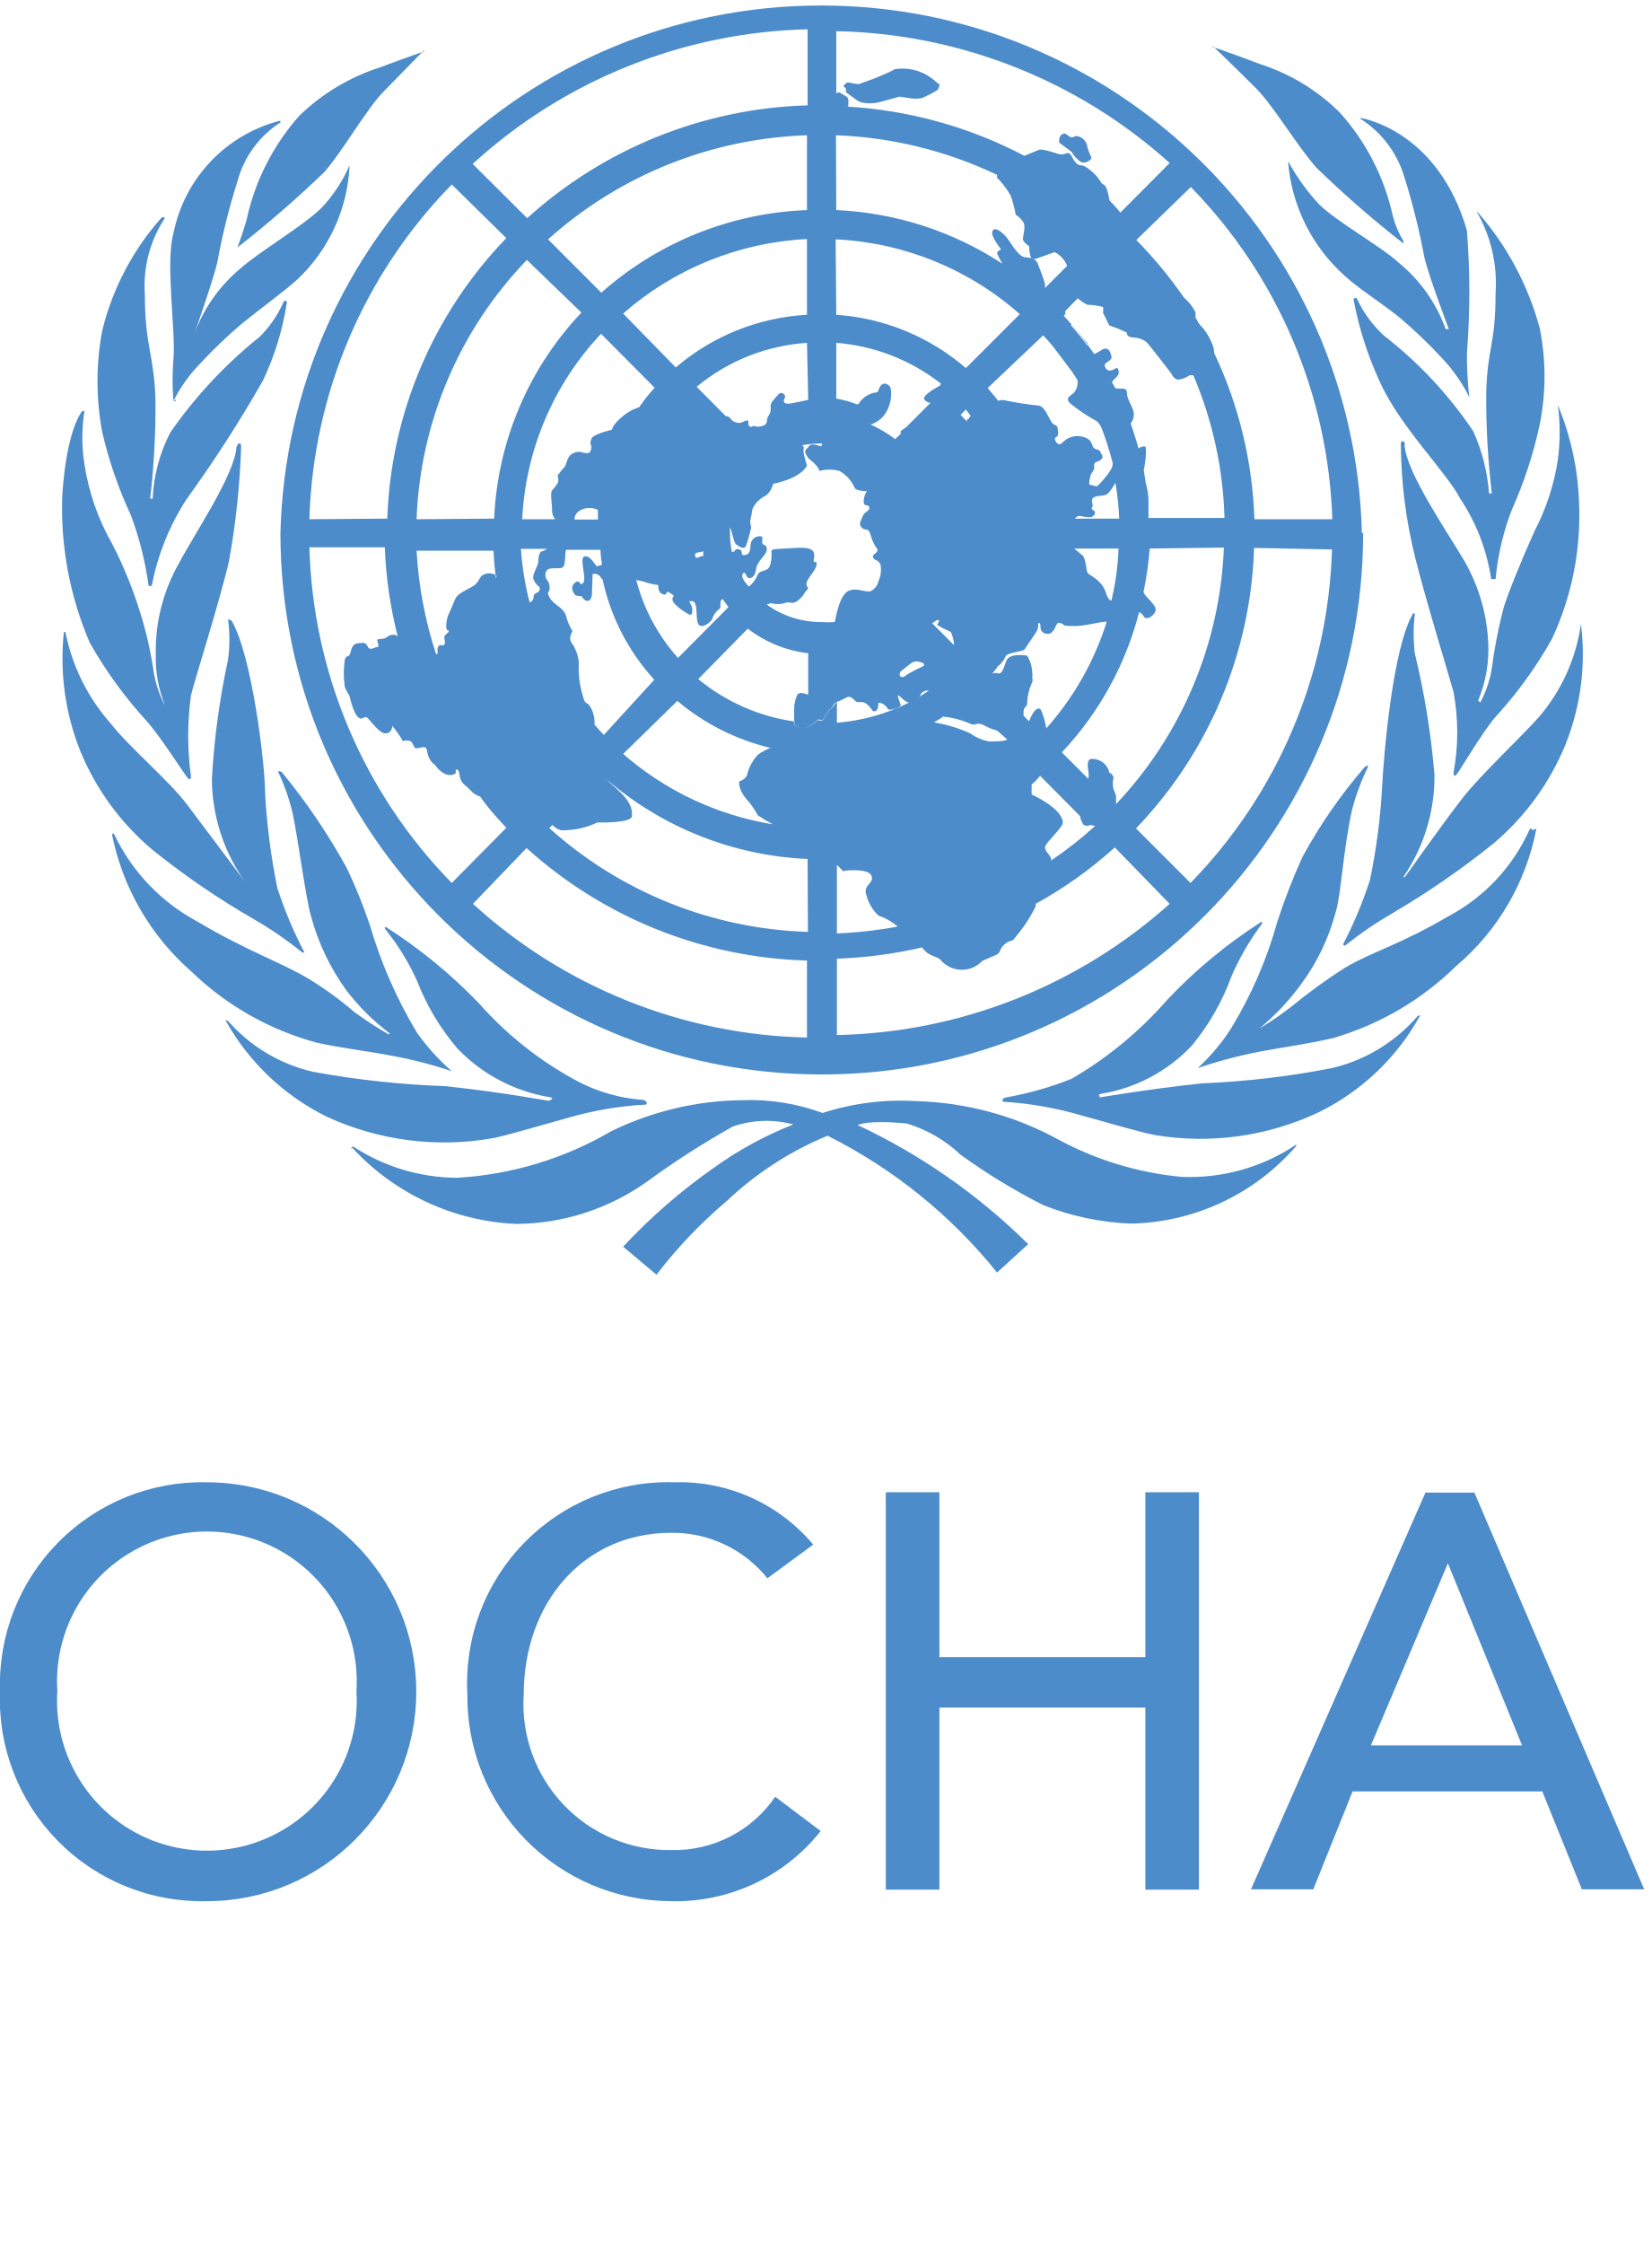
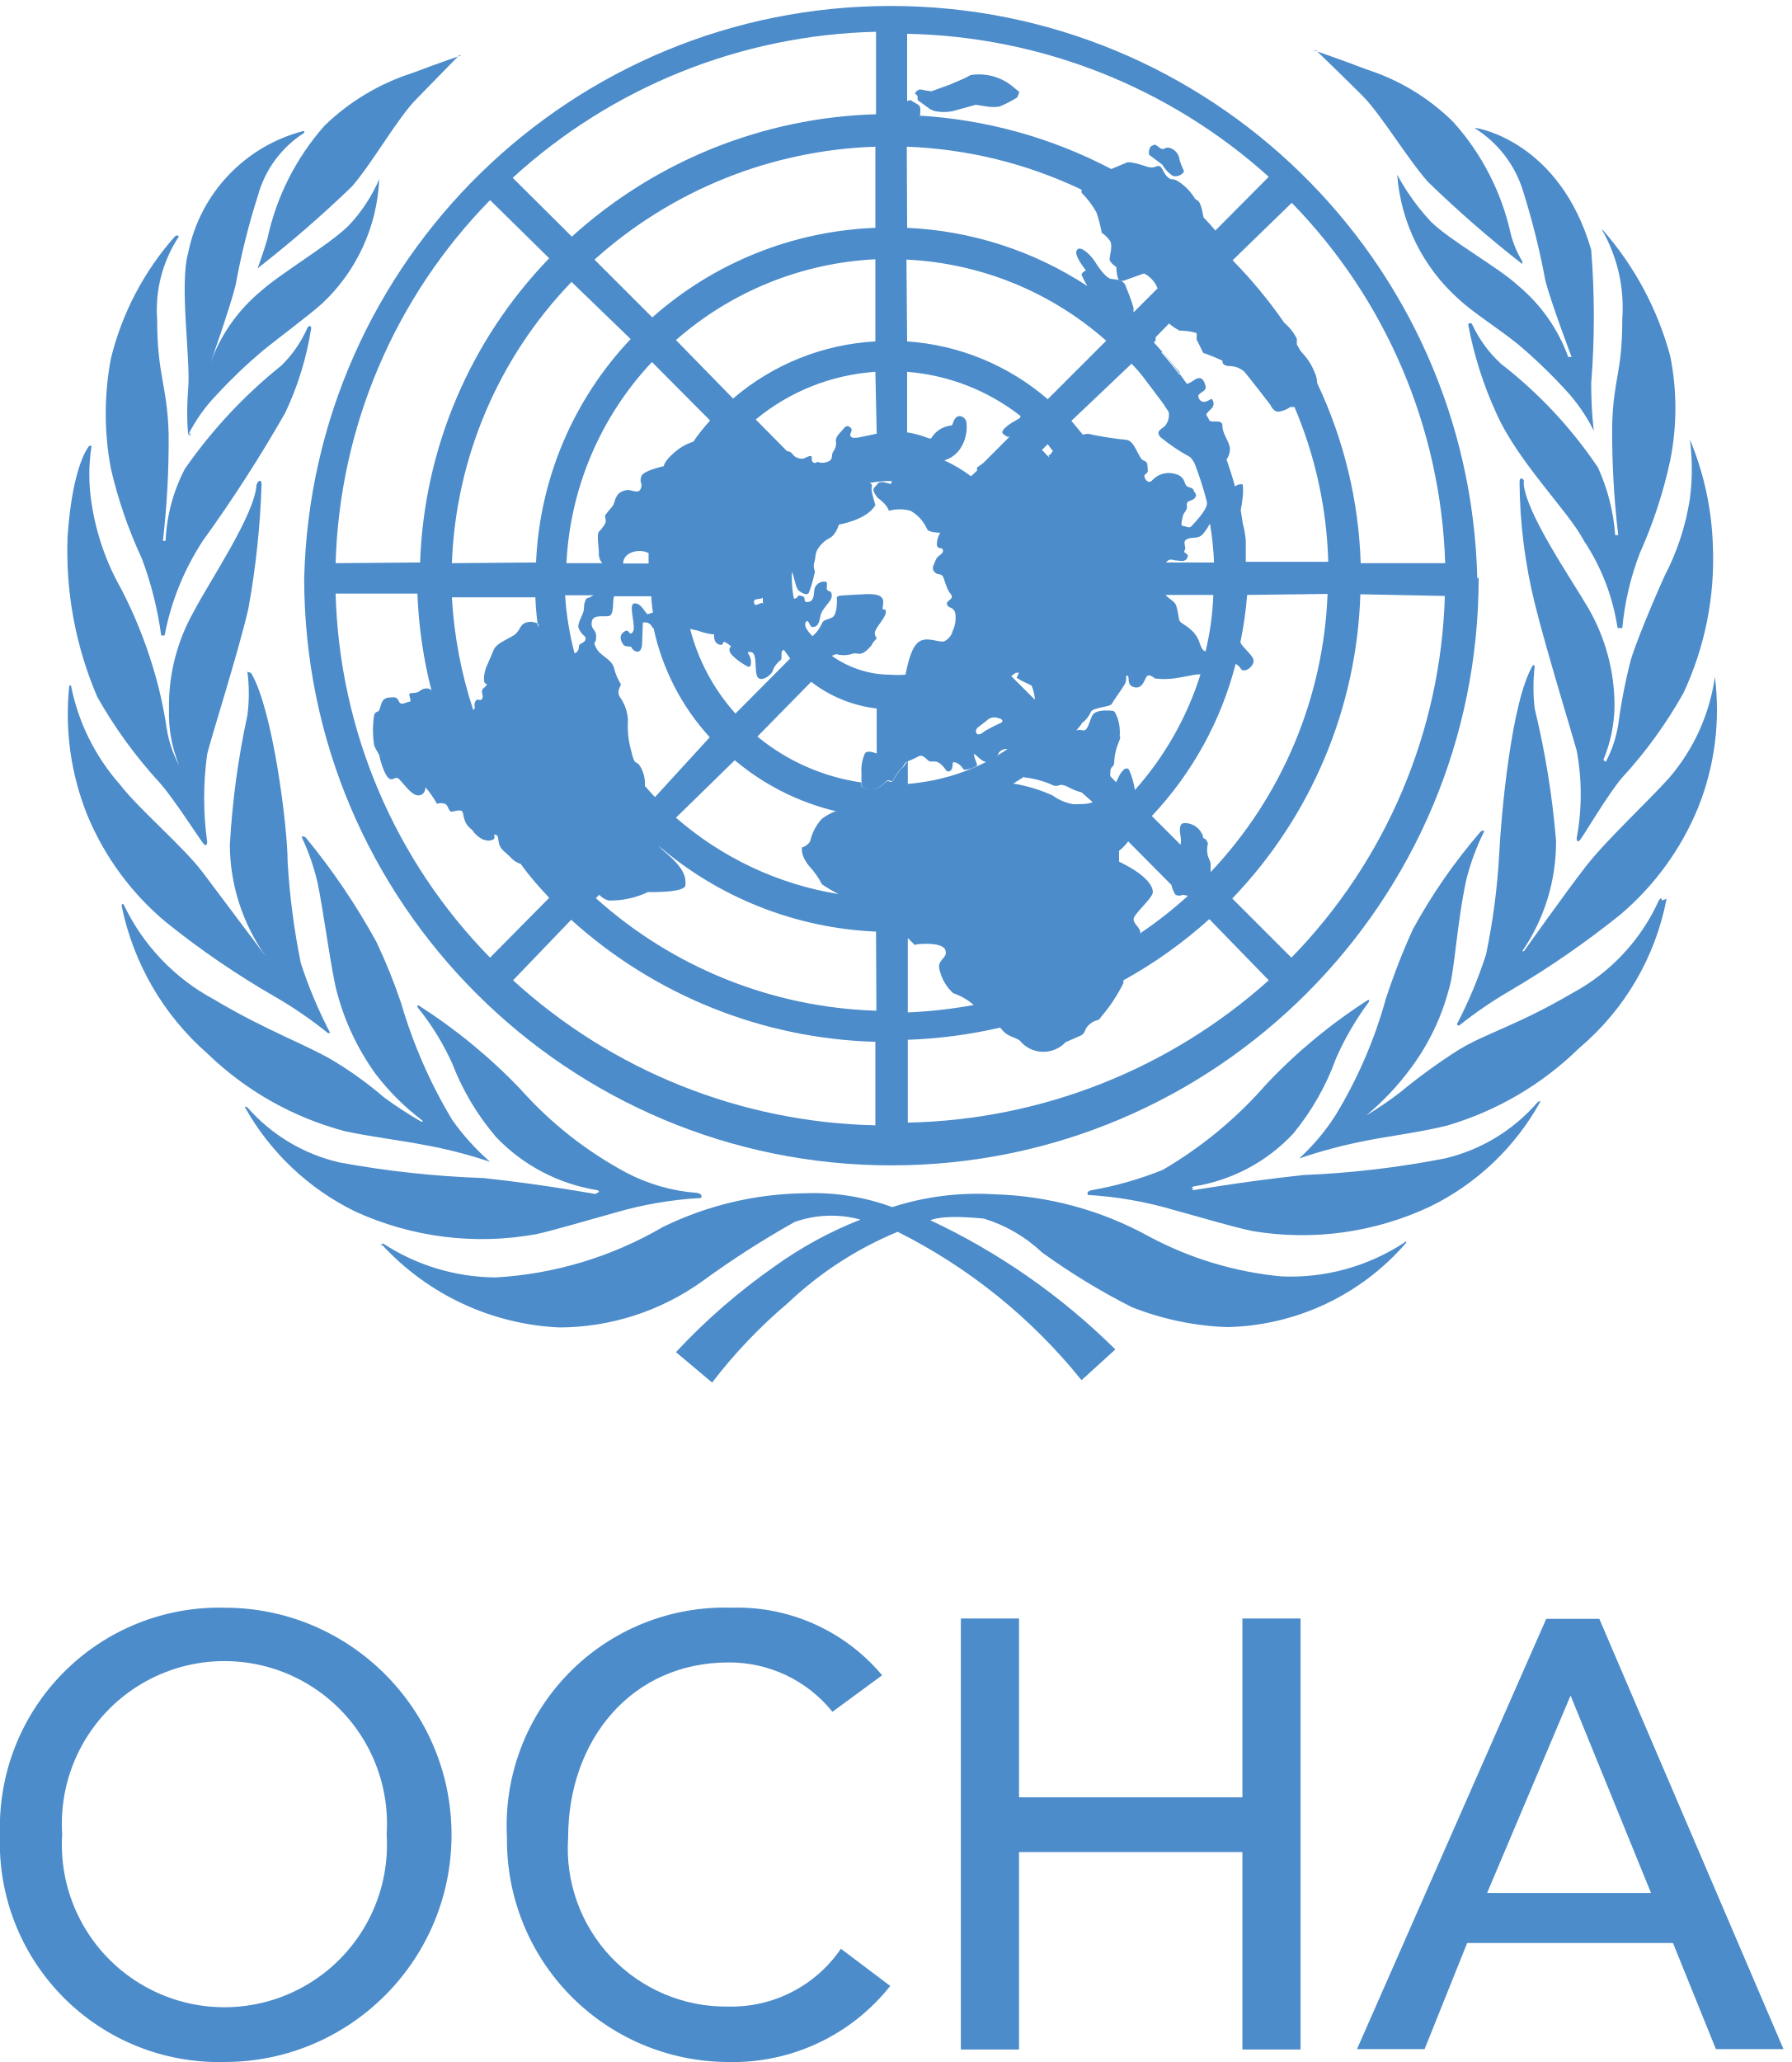
- <svg xmlns="http://www.w3.org/2000/svg" viewBox="0 0 53 72">
+ <svg xmlns="http://www.w3.org/2000/svg" viewBox="0 0 53 61">
  <defs>
    <style>.cls-1,.cls-2{fill:#4c8cca;}.cls-2{fill-rule:evenodd;}</style>
  </defs>
  <g id="Layer_2" data-name="Layer 2">
    <g id="Layer_1-2" data-name="Layer 1">
      <path class="cls-1" d="M0,54.26a6.49,6.49,0,0,1,6.64-6.7A6.7,6.7,0,0,1,6.64,61,6.48,6.48,0,0,1,0,54.26m11.44,0a4.81,4.81,0,1,0-9.6,0,4.81,4.81,0,1,0,9.6,0" />
      <path class="cls-1" d="M24.63,50.64a3.91,3.91,0,0,0-3.08-1.46c-2.86,0-4.74,2.29-4.74,5.18a4.68,4.68,0,0,0,4.74,5,3.92,3.92,0,0,0,3.33-1.71l1.46,1.1A5.94,5.94,0,0,1,21.52,61,6.56,6.56,0,0,1,15,54.36a6.45,6.45,0,0,1,6.64-6.8,5.59,5.59,0,0,1,4.46,2Z" />
      <polygon class="cls-1" points="28.43 47.88 30.15 47.88 30.15 53.17 36.76 53.17 36.76 47.88 38.48 47.88 38.48 60.63 36.76 60.63 36.76 54.79 30.15 54.79 30.15 60.63 28.43 60.63 28.43 47.88" />
      <path class="cls-1" d="M45.75,47.89h1.57l5.45,12.73h-2l-1.27-3.14H43.41l-1.26,3.14h-2ZM48.85,56l-2.38-5.84h0L44,56Z" />
      <path class="cls-2" d="M29.55,21.25a.32.32,0,0,0-.36.07l-.28.22s-.08.11,0,.17.22-.08.22-.08l.28-.15.17-.08s.18-.06,0-.15m7.32-3.65A11.17,11.17,0,0,1,36.7,19c.06.16.37.37.39.54s-.28.4-.38.24a.37.37,0,0,0-.15-.14,10.28,10.28,0,0,1-2.48,4.5l.85.85a.69.69,0,0,0,0-.25c-.05-.29,0-.39.11-.39a.56.56,0,0,1,.55.38c0,.13.07,0,.15.22a.74.74,0,0,0,0,.38,1.3,1.3,0,0,1,.08.21c0,.06,0,.13,0,.26a12.69,12.69,0,0,0,3.46-8.23Zm-3.15,10a12.31,12.31,0,0,0,1.4-1.1L35,26.47a.25.25,0,0,1-.22,0,.79.79,0,0,1-.12-.29l-1.28-1.29a1.37,1.37,0,0,1-.27.28v.32c.81.39,1,.72,1,.9s-.57.65-.57.8.21.26.2.41a.3.3,0,0,1,0,.09m-6.88.06v2.2a14,14,0,0,0,1.95-.22,1.82,1.82,0,0,0-.61-.35,1.34,1.34,0,0,1-.39-.65c-.13-.35.26-.37.16-.63s-.89-.16-.89-.16.12.16-.22-.19m-.94-.19A10.59,10.59,0,0,1,19.46,25a4,4,0,0,0,.3.28c.49.43.54.68.52.91s-1.11.2-1.11.2h0a2.56,2.56,0,0,1-1.16.25.57.57,0,0,1-.28-.17l-.1.1a13,13,0,0,0,8.3,3.33Zm-10-9a8.65,8.65,0,0,1-.08-.89H13.37A13,13,0,0,0,14,21h0c.1-.05,0-.11.06-.24s.15,0,.2-.08,0-.13,0-.23.13-.12.14-.2-.06.06-.08-.14a1,1,0,0,1,.11-.47s.08-.19.18-.42.53-.34.67-.49.11-.29.36-.33a.42.42,0,0,1,.3.07m-.08-1.83a10.25,10.25,0,0,1,2.8-6.61L16.91,8.34a12.66,12.66,0,0,0-3.54,8.32ZM19.3,9.39a10.55,10.55,0,0,1,6.6-2.65V4.34a13.07,13.07,0,0,0-8.31,3.34Zm7.54-2.65a10.59,10.59,0,0,1,5.33,1.72A2.9,2.9,0,0,1,32,8.13c0-.07.13-.13.13-.13-.29-.38-.34-.55-.24-.63s.37.15.52.39.34.47.46.49.39,0,.45.25a5.65,5.65,0,0,1,.22.61.65.65,0,0,0,0,.13l.71-.71a.83.83,0,0,0-.4-.44l-.51.18s-.18.09-.25,0a1.1,1.1,0,0,1-.06-.37s-.2-.13-.2-.23.11-.44,0-.56a.78.78,0,0,0-.23-.22,4.28,4.28,0,0,0-.16-.61A2.75,2.75,0,0,0,32,5.7a.62.62,0,0,0,0-.09,13.13,13.13,0,0,0-5.17-1.27Zm7.3,3.39.19.21c.19.22.37.44.54.67l.25.35a1.28,1.28,0,0,0,.25-.14c.16-.09.25,0,.3.2s-.31.18-.19.38.33,0,.37,0a.2.2,0,0,1,0,.28c-.07.08-.14.12-.16.19a1.62,1.62,0,0,1,.1.18c.14.06.38-.06.38.16s.19.43.22.64a.51.51,0,0,1-.1.34c.09.27.18.53.25.8a.28.28,0,0,1,.23-.06v0a1.78,1.78,0,0,1,0,.36,3.92,3.92,0,0,1-.06.4l.06.39a2.68,2.68,0,0,1,.09.52h0c0,.21,0,.41,0,.62h2.44a12.56,12.56,0,0,0-1-4.58h-.12a.8.8,0,0,1-.36.14c-.15,0-.23-.2-.23-.2s-.69-.9-.79-1a.69.69,0,0,0-.4-.15c-.27,0-.23-.16-.23-.16a5.85,5.85,0,0,0-.57-.23l-.2-.41a.42.42,0,0,0,0-.18,1.88,1.88,0,0,0-.5-.07,1.45,1.45,0,0,1-.31-.21l-.4.41a.33.33,0,0,1,0,.1m9.56,7A17.36,17.36,0,0,1,9,17.12a17.36,17.36,0,0,1,34.71,0M26.39,14.23h-.05a3.18,3.18,0,0,0-.62.06c.05,0,.1.05.07.13s.11.52.11.52c-.24.44-1.08.58-1.08.58s-.08.29-.26.39a.9.9,0,0,0-.35.31c-.1.14-.07.27-.12.43s.06.24,0,.35a3.35,3.35,0,0,1-.16.54c-.06.09-.21,0-.3-.07s-.15-.49-.2-.55a0,0,0,0,0,0,0,1.27,1.27,0,0,0,0,.2,2.88,2.88,0,0,0,.06.59c.12,0,.1-.09.14-.09.29,0,.1.19.24.19s.21-.06.22-.33a.29.29,0,0,1,.34-.27c.08,0,0,.2.05.25s.13,0,.13.17-.3.36-.34.61-.11.3-.22.31-.12-.28-.21-.14.2.41.2.41a1,1,0,0,0,.28-.38c.05-.12.17-.1.31-.18s.14-.48.13-.57.15-.07.79-.11.6.17.57.36.09,0,.09.16-.24.39-.31.56.1.19,0,.27a.63.63,0,0,0-.12.17c-.35.4-.38.16-.59.25a.8.8,0,0,1-.45,0l-.13.05a3,3,0,0,0,1.74.56,3.15,3.15,0,0,0,.44,0c.07-.33.18-.87.44-1s.59.08.73,0a.47.47,0,0,0,.23-.3.89.89,0,0,0,.07-.54c-.07-.19-.2-.11-.24-.24s.25-.14.1-.32-.17-.48-.25-.54-.14,0-.23-.11,0-.21.05-.35.23-.16.21-.28-.15,0-.18-.16a.64.64,0,0,1,.1-.36s-.35,0-.39-.11a1.16,1.16,0,0,0-.49-.54,1.22,1.22,0,0,0-.64,0c-.05-.19-.34-.39-.34-.39-.22-.3-.08-.27,0-.4s.36,0,.4,0,0,0,0,0M36.47,7.7A14,14,0,0,1,38,9.55a1.48,1.48,0,0,1,.37.47c0,.07,0,.13,0,.17l.11.19.05.06a1.74,1.74,0,0,1,.36.56.75.75,0,0,1,.08.33,13.44,13.44,0,0,1,1.29,5.33h2.5A16,16,0,0,0,38.22,6ZM27.19,3.42A14,14,0,0,1,32.88,5l.48-.2s-.16,0,.08,0a2.47,2.47,0,0,1,.43.11c.28.1.3,0,.41,0s.14.23.28.34.11,0,.29.11a1.52,1.52,0,0,1,.49.49c.06.13.16-.06.27.58,0,0,.22.23.35.39l1.58-1.59A16.47,16.47,0,0,0,26.84,1V3A.11.11,0,0,1,27,3c.17.11.24.09.23.28a.85.85,0,0,0,0,.16M16.92,7a14,14,0,0,1,9-3.62V.94A16.5,16.5,0,0,0,15.17,5.26Zm-4.49,9.64a13.61,13.61,0,0,1,3.82-9L14.5,5.92A16,16,0,0,0,9.93,16.66Zm3.82,9.92c-.29-.31-.58-.63-.84-1-.25-.09-.24-.16-.49-.37s-.12-.44-.24-.49,0,.09-.08.13-.16.06-.32,0a.78.78,0,0,1-.31-.28c-.28-.2-.24-.46-.29-.54s-.23,0-.32,0-.09-.18-.19-.23a.35.35,0,0,0-.24,0,3.15,3.15,0,0,0-.34-.49s0,.24-.22.24-.5-.46-.6-.51-.14.1-.27,0-.26-.56-.27-.64-.11-.19-.16-.33a2.94,2.94,0,0,1,0-.9c.07-.17.13,0,.19-.26s.2-.25.32-.26.17,0,.23.13.22,0,.3,0,0-.15,0-.22.19,0,.31-.1.31-.1.35,0l0,0a13.61,13.61,0,0,1-.42-2.88H9.93A16,16,0,0,0,14.5,28.33Zm9.65,4.26a14,14,0,0,1-9-3.61L15.18,29A16.42,16.42,0,0,0,25.9,33.29Zm9.88-3.63A13.55,13.55,0,0,1,33.24,29a.31.31,0,0,0,0,.08,4.71,4.71,0,0,1-.66,1c-.09.16-.14.05-.34.22s-.08.27-.32.36l-.39.17a.9.9,0,0,1-1.36-.05c-.12-.09-.35-.12-.48-.27l-.1-.11a14.36,14.36,0,0,1-2.73.36v2.45A16.51,16.51,0,0,0,37.54,29Zm4.47-9.61a13.6,13.6,0,0,1-3.79,9l1.75,1.75a16,16,0,0,0,4.54-10.7Zm-5.75-.94h1.42a8.79,8.79,0,0,0-.12-1.15,1.88,1.88,0,0,1-.21.31c-.14.16-.31.07-.47.15s0,.23-.07.33.15.07.08.22-.23.08-.33.08-.18-.09-.3.06m-2.8-4.19.34.41a.4.4,0,0,1,.28,0c.29.06.74.13,1,.15s.36.55.51.61.11.12.13.27-.12.11-.1.21.13.22.23.11a.66.66,0,0,1,.59-.21c.47.08.3.36.49.41s.12.09.19.17,0,.19-.14.23-.1.12-.1.2-.11.18-.12.25-.09.3,0,.3.18.09.26,0,.45-.47.45-.66v-.05a9.94,9.94,0,0,0-.36-1.13.74.74,0,0,0-.14-.2,5.52,5.52,0,0,1-.89-.6c-.11-.16,0-.2.13-.3a.5.5,0,0,0,.13-.43l-.17-.26-.58-.77a4.36,4.36,0,0,0-.35-.4ZM26.84,10.1A7.1,7.1,0,0,1,31,11.81l1.73-1.73a9.59,9.59,0,0,0-5.91-2.4Zm-5.15,1.69A7.06,7.06,0,0,1,25.9,10.1V7.67A9.67,9.67,0,0,0,20,10.06Zm-1.18,1.28a6,6,0,0,1,.5-.63l-1.72-1.73a9.34,9.34,0,0,0-2.53,5.95h1.06a.42.42,0,0,1-.1-.32c0-.12-.07-.54,0-.61s.13-.15.18-.23,0-.2,0-.25a3.32,3.32,0,0,1,.22-.27c.08-.09.06-.34.28-.44s.28,0,.44,0,.14-.23.14-.23-.06-.07,0-.23.66-.29.66-.29,0-.14.33-.42a1.53,1.53,0,0,1,.5-.29m-1.28,3.59c0-.1,0-.21,0-.31a.61.61,0,0,0-.28-.06c-.26,0-.48.16-.47.37Zm-1.67.94h-.8A9,9,0,0,0,17,19.33c.13-.06.12-.14.13-.22s.14-.08.18-.16,0-.08,0-.12a.54.54,0,0,1-.2-.28c0-.14.08-.26.14-.42s0-.21.07-.36,0,0,.25-.17M21,21.81a6.91,6.91,0,0,1-1.66-3.22.12.12,0,0,1-.05-.05.23.23,0,0,0-.27-.12S19,18.94,19,19s0,.29-.16.28a.25.25,0,0,1-.17-.15s-.19,0-.22-.05-.18-.23,0-.38.15.15.27,0-.15-.83.05-.85.33.3.39.32l.16-.05a3.91,3.91,0,0,1-.05-.48H18.17c-.05.11,0,.5-.12.57s-.5-.07-.54.18.13.2.13.45-.12.09,0,.33.46.32.53.6a1.59,1.59,0,0,0,.2.47c0,.07-.16.22,0,.42a1.32,1.32,0,0,1,.21.63,2.75,2.75,0,0,0,.1.94c.12.51.13.18.3.51a1,1,0,0,1,.1.51c.1.11.19.22.3.33ZM24.74,24a7.26,7.26,0,0,1-3-1.51L20,24.19a9.68,9.68,0,0,0,4.81,2.26,5.33,5.33,0,0,1-.49-.29,2.37,2.37,0,0,0-.38-.54c-.27-.33-.21-.55-.21-.55a.41.41,0,0,0,.24-.18,1.44,1.44,0,0,1,.35-.67,1.71,1.71,0,0,1,.45-.24m5.53-1-.32.2h0a4.62,4.62,0,0,1,1.16.35,1.46,1.46,0,0,0,.61.26c.27,0,.45,0,.58-.06L32,23.44a1.65,1.65,0,0,1-.4-.16c-.32-.16-.24.07-.53-.09a3,3,0,0,0-.82-.2m5.42-3.72a8.4,8.4,0,0,0,.23-1.67H34.48c.1.1.22.17.28.24s.1.31.12.46.15.13.39.36.21.43.32.56a.14.14,0,0,0,.1.05M32,21.42l-.16.2,0,0c.14-.09.23.07.32-.08s.09-.26.17-.39.34-.14.5-.13.14,0,.24.23a1.38,1.38,0,0,1,.06.53c.07.06-.14.28-.16.73,0,.25-.13.09-.12.4l0,.05.17.18a.67.67,0,0,0,.06-.12c.11-.24.25-.36.33-.24a2.42,2.42,0,0,1,.17.59,9.36,9.36,0,0,0,1.94-3.42l-.07,0c-.09,0-.42.08-.72.12s-.56,0-.56,0-.17-.15-.24-.06-.12.38-.37.32-.12-.32-.2-.34,0,.11-.08.25-.35.51-.39.59-.54.1-.61.22a.82.82,0,0,1-.28.35M29.92,20l.7.7a1.15,1.15,0,0,0-.1-.42l-.31-.15-.13-.08.07-.15-.09,0Zm-.42,2.36.31-.2a.27.27,0,0,0-.27.13.25.25,0,0,1,0,.07m-7.13-.57a6.25,6.25,0,0,0,3.09,1.36s0,.07,0,.11a.3.3,0,0,0,.19.08.49.49,0,0,0,.46-.16c.17-.16.14,0,.26-.07a4.11,4.11,0,0,1,.23-.35c.12-.06.17-.22.22-.24v.67a6.27,6.27,0,0,0,2.32-.65c-.13,0-.3-.22-.35-.23s.06.24.08.31-.37.19-.4.14c-.13-.21-.32-.24-.32-.19,0,.33-.18.24-.18.24-.32-.47-.42-.17-.58-.34s-.24-.1-.24-.1-.21.11-.33.15-.11.18-.23.24a4.11,4.11,0,0,0-.23.35c-.12,0-.09-.09-.26.07a.49.49,0,0,1-.46.16.3.3,0,0,1-.19-.08s0-.08,0-.11a2.44,2.44,0,0,1,0-.26,1.23,1.23,0,0,1,.1-.6c.06-.09.21-.05.35,0v-.55l0-.08s0-.07,0-.09v-.61A3.92,3.92,0,0,1,24,20.17Zm.16-3.93,0-.18c-.07.07-.29,0-.26.15s.13,0,.29,0m-2.18.78a6,6,0,0,0,1.34,2.5l1.62-1.63-.19-.26h0c-.14.07,0,.27-.12.33a.68.68,0,0,0-.2.27c0,.11-.31.36-.44.23s0-.74-.21-.76,0,.05,0,.29-.12.12-.2.08a1.66,1.66,0,0,1-.33-.25c-.2-.18-.06-.29-.06-.29s-.16-.14-.21-.13,0,.13-.16.07-.13-.29-.13-.29a1.74,1.74,0,0,1-.47-.11l-.22-.05M25.9,11a6.2,6.2,0,0,0-3.54,1.41l.93.94c.17,0,.14.15.32.2s.17,0,.32-.05.05.08.11.16.15,0,.15,0,.11.07.3,0,.08-.19.17-.31a.41.41,0,0,0,.07-.32c0-.13.17-.27.24-.36s.14-.08.21,0-.08.17,0,.25.31,0,.76-.09Zm4.3,1.31A6.23,6.23,0,0,0,26.84,11v1.79a3.08,3.08,0,0,1,.65.18l.06,0a.77.77,0,0,1,.58-.38c.08,0,.05-.14.16-.24s.27,0,.3.12a1.15,1.15,0,0,1-.19.82.87.87,0,0,1-.46.33,4.12,4.12,0,0,1,.79.47l.18-.17a.25.25,0,0,1,0-.09l.18-.13.78-.78-.07,0c-.09-.08-.33-.1.13-.41l.24-.14m1,1L31,13.14l-.17.17c.09.1.26.28.21.2s.05,0,.11-.19m2.93-9c.11-.09.14,0,.26.07s.13-.08.31,0a.4.4,0,0,1,.25.34,2.52,2.52,0,0,0,.13.33c0,.08-.21.21-.35.13a1,1,0,0,1-.29-.32L34,4.58a.3.3,0,0,1,.07-.27m-7-1.55s.09-.14.19-.11a2,2,0,0,0,.3.05l.55-.2.44-.19.17-.09A1.57,1.57,0,0,1,30,2.59l.16.13-.06.16a3.35,3.35,0,0,1-.52.27,1.11,1.11,0,0,1-.38,0l-.33-.05-.69.19a1.36,1.36,0,0,1-.51,0,.56.56,0,0,1-.19-.09l-.33-.24,0-.12m7.25,7.58c.1.1.38.46.5.59a.2.2,0,0,1,0,.08c-.17-.23-.35-.45-.54-.67" />
      <path class="cls-2" d="M35.27,35.21c.1,0,1.36-.24,3.31-.45a27.52,27.52,0,0,0,4.17-.49A5.19,5.19,0,0,0,45.5,32.6s.11-.05.07,0a7.47,7.47,0,0,1-3.25,3.09,8.89,8.89,0,0,1-5.25.73c-.59-.12-1.44-.38-2.32-.62a11.32,11.32,0,0,0-2.56-.45s-.07-.11.11-.14a10.57,10.57,0,0,0,2.1-.6,12.29,12.29,0,0,0,3.08-2.55,16,16,0,0,1,3-2.48s.07,0,0,.09a8.52,8.52,0,0,0-.95,1.64,7.52,7.52,0,0,1-1.27,2.23,5.12,5.12,0,0,1-2.95,1.56s-.1.05,0,.06m14-8.57A7.65,7.65,0,0,1,46.73,31a9.35,9.35,0,0,1-3.92,2.3c-.77.19-1.64.3-2.37.44a15.26,15.26,0,0,0-2,.53s-.08,0,0,0A6.36,6.36,0,0,0,39.51,33,13.56,13.56,0,0,0,41,29.56a19.41,19.41,0,0,1,.81-2.08,16.44,16.44,0,0,1,2-2.88s.11-.07.1,0A7.18,7.18,0,0,0,43.39,26c-.29,1.33-.35,2.73-.52,3.26a6.79,6.79,0,0,1-1.12,2.33A7.82,7.82,0,0,1,40.42,33c-.12.07,0,0,0,0a10.45,10.45,0,0,0,1-.68,17.09,17.09,0,0,1,1.75-1.27c.83-.5,1.73-.72,3.35-1.67a5.85,5.85,0,0,0,2.56-2.74s.08-.14.09,0M45.41,19.7a5.27,5.27,0,0,0,0,1.27,25.38,25.38,0,0,1,.63,3.9,5.71,5.71,0,0,1-1,3.27l.05,0s1.24-1.75,1.84-2.52,1.85-1.93,2.45-2.6a5.83,5.83,0,0,0,1.36-3h0a7.78,7.78,0,0,1-.5,3.88,8.25,8.25,0,0,1-2.29,3.15,26.91,26.91,0,0,1-3.24,2.24,12.62,12.62,0,0,0-1.54,1.05s-.06,0-.06-.05a13.09,13.09,0,0,0,.86-2.06,19.85,19.85,0,0,0,.39-3c.05-1,.34-4.47,1-5.56Zm-.32-5.46c0-.07-.12-.15-.13,0a15.38,15.38,0,0,0,.46,3.65c.31,1.26,1.13,3.94,1.23,4.31a7.08,7.08,0,0,1,0,2.6s0,.15.09.06S47.58,23.48,48,23a13.34,13.34,0,0,0,1.81-2.5,9.35,9.35,0,0,0,.87-4.36A8.89,8.89,0,0,0,50,13S50,13,50,13a6.74,6.74,0,0,1,0,1.75,7.32,7.32,0,0,1-.75,2.29c-.45,1-.89,2.1-1,2.49a15.86,15.86,0,0,0-.37,1.91,3.56,3.56,0,0,1-.37,1.1l-.07-.06a4.28,4.28,0,0,0,.33-1.63A5.77,5.77,0,0,0,47,18c-.52-.89-1.87-2.84-1.92-3.72M47.4,6.8c-.07-.09,0,0,0,0A4.61,4.61,0,0,1,48,9.42c0,1.65-.26,1.72-.3,3.17a25.93,25.93,0,0,0,.18,3.24h-.09a5.85,5.85,0,0,0-.51-2,13.17,13.17,0,0,0-2.86-3.06,3.7,3.7,0,0,1-.86-1.17c-.06-.1-.12,0-.12,0a11.24,11.24,0,0,0,.84,2.64c.65,1.45,2.14,2.9,2.58,3.75a6.36,6.36,0,0,1,1,2.59H48a8.34,8.34,0,0,1,.52-2.22,13.73,13.73,0,0,0,.9-2.75,7.88,7.88,0,0,0,0-3.07,9.34,9.34,0,0,0-2-3.74m-.28,5.91a5.16,5.16,0,0,0-.86-1.22,15.28,15.28,0,0,0-1.37-1.31c-.61-.49-1.31-.92-1.75-1.33a5.48,5.48,0,0,1-1.82-3.68,6.74,6.74,0,0,0,1,1.39c.58.57,2,1.35,2.59,1.9a4.91,4.91,0,0,1,1.47,2.1h.1s-.63-1.66-.78-2.28a22.32,22.32,0,0,0-.66-2.64,3.34,3.34,0,0,0-1.43-1.85s.06,0,.06,0,2.45.37,3.39,3.6a24.91,24.91,0,0,1,0,3.95c0,.86.08,1.42.08,1.42ZM38.88,1.49s.76.26,1.6.58A6.39,6.39,0,0,1,43,3.61a7.29,7.29,0,0,1,1.7,3.31,3,3,0,0,0,.34.81s0,.08,0,.08a33.76,33.76,0,0,1-2.79-2.43c-.62-.7-1.39-2-1.94-2.55s-1.37-1.34-1.37-1.34M11.31,36.83a7.6,7.6,0,0,0,5.25,2.44,7.3,7.3,0,0,0,4.21-1.36,27.57,27.57,0,0,1,2.74-1.76,3.26,3.26,0,0,1,1.95-.07,11.59,11.59,0,0,0-2.55,1.39A18.32,18.32,0,0,0,20,40l1.07.9a15.13,15.13,0,0,1,2.25-2.36,10.61,10.61,0,0,1,3.24-2.1A16.41,16.41,0,0,1,32,40.83L33,39.92a19.6,19.6,0,0,0-5.47-3.82s.28-.18,1.58-.05a4.33,4.33,0,0,1,1.72,1,19.75,19.75,0,0,0,2.66,1.62,8.51,8.51,0,0,0,2.82.59,7.2,7.2,0,0,0,5.3-2.5s0-.07-.06,0a6.13,6.13,0,0,1-3.63,1A10.34,10.34,0,0,1,34,36.58a10.07,10.07,0,0,0-4.6-1.25,8.18,8.18,0,0,0-3,.38,6.74,6.74,0,0,0-2.58-.41,9.81,9.81,0,0,0-4.21,1,11.06,11.06,0,0,1-4.94,1.49,6.16,6.16,0,0,1-3.33-1c-.05,0-.08.06-.08.06m6.37-1.53c-.09,0-1.38-.26-3.33-.47a29.19,29.19,0,0,1-4.25-.46,5.17,5.17,0,0,1-2.73-1.63s-.1-.05-.07,0a7.52,7.52,0,0,0,3.26,3.08,9,9,0,0,0,5.36.67c.58-.13,1.44-.39,2.31-.63a11.22,11.22,0,0,1,2.56-.44s.08-.11-.11-.15a5.35,5.35,0,0,1-2.1-.6,11.4,11.4,0,0,1-3.15-2.49,16.3,16.3,0,0,0-3-2.46s-.07,0,0,.09a7.64,7.64,0,0,1,1,1.63,7.5,7.5,0,0,0,1.3,2.18,5.29,5.29,0,0,0,3,1.57s.1.06,0,.07M3.6,26.8a7.89,7.89,0,0,0,2.54,4.37,9.25,9.25,0,0,0,4.05,2.29c.78.17,1.64.27,2.36.41a13.74,13.74,0,0,1,1.95.5s.07,0,0,0a7,7,0,0,1-1.12-1.24,14.67,14.67,0,0,1-1.51-3.45,16.77,16.77,0,0,0-.73-1.81,19.86,19.86,0,0,0-2.1-3.1s-.12-.06-.11,0a6.75,6.75,0,0,1,.47,1.36c.17.81.42,2.73.58,3.26a7.29,7.29,0,0,0,1.14,2.39,7.22,7.22,0,0,0,1.34,1.34c.11.08,0,.06,0,.06a12.19,12.19,0,0,1-1.09-.71,11.12,11.12,0,0,0-1.44-1.05c-.83-.51-2-.9-3.61-1.86A6.19,6.19,0,0,1,3.68,26.8s-.07-.14-.08,0m3.72-6.93a5,5,0,0,1,0,1.29A24.55,24.55,0,0,0,6.8,25,5.75,5.75,0,0,0,7.87,28.3l0,0S6.58,26.58,6,25.81s-1.89-1.87-2.45-2.6A6.25,6.25,0,0,1,2.1,20.28H2.05a8,8,0,0,0,.54,3.85,8.21,8.21,0,0,0,2.32,3.15A25.2,25.2,0,0,0,8.16,29.5,12,12,0,0,1,9.7,30.56s.07,0,.07,0a13.52,13.52,0,0,1-.87-2.07,21.2,21.2,0,0,1-.39-3c0-1-.43-4.49-1.08-5.58Zm.29-5.56c0-.07.12-.15.13,0A25.16,25.16,0,0,1,7.35,18c-.29,1.27-1.14,3.94-1.22,4.31a9.44,9.44,0,0,0,0,2.6s0,.15-.09.07-.88-1.34-1.32-1.83a13.69,13.69,0,0,1-1.84-2.53A10.93,10.93,0,0,1,2,15.86c.15-2.15.64-2.67.64-2.67s.09,0,.07,0a5.39,5.39,0,0,0,0,1.7,7.34,7.34,0,0,0,.88,2.54,13.51,13.51,0,0,1,.93,2.29,12.25,12.25,0,0,1,.41,1.82,3.44,3.44,0,0,0,.37,1.1l0,0A4,4,0,0,1,5,21a5.66,5.66,0,0,1,.74-2.92c.48-.92,1.81-2.87,1.85-3.75M5.17,7c.08-.08.12,0,.12,0a3.94,3.94,0,0,0-.64,2.46c0,1.65.3,1.93.34,3.38A25.73,25.73,0,0,1,4.82,16H4.9a5.07,5.07,0,0,1,.57-2.13,14.61,14.61,0,0,1,2.86-3.06A3.57,3.57,0,0,0,9.1,9.69c.07-.1.11,0,.11,0a9.06,9.06,0,0,1-.77,2.52A41.93,41.93,0,0,1,6,16a7.75,7.75,0,0,0-1.13,2.8H4.77a10.54,10.54,0,0,0-.57-2.27,13.48,13.48,0,0,1-.92-2.67,8.81,8.81,0,0,1,0-3.25A8.49,8.49,0,0,1,5.17,7m.38,5.9a4.83,4.83,0,0,1,.86-1.22,15.28,15.28,0,0,1,1.37-1.31c.61-.49,1.31-1,1.75-1.39a5.35,5.35,0,0,0,1.69-3.68,4.69,4.69,0,0,1-.91,1.38c-.58.57-2,1.4-2.6,1.94a4.93,4.93,0,0,0-1.49,2.14h0s.6-1.7.75-2.32a21,21,0,0,1,.66-2.65A3.21,3.21,0,0,1,9,3.93s0-.06,0-.06a4.67,4.67,0,0,0-3.43,3.6c-.27.94.07,3.14,0,4s0,1.4,0,1.4h.07l0-.06m8-11.17s-.59.2-1.44.52A6.64,6.64,0,0,0,9.61,3.71a7.37,7.37,0,0,0-1.7,3.36c-.15.51-.29.87-.29.87a35.16,35.16,0,0,0,2.79-2.42c.62-.71,1.37-2.06,1.93-2.61l1.25-1.28" />
    </g>
  </g>
</svg>
